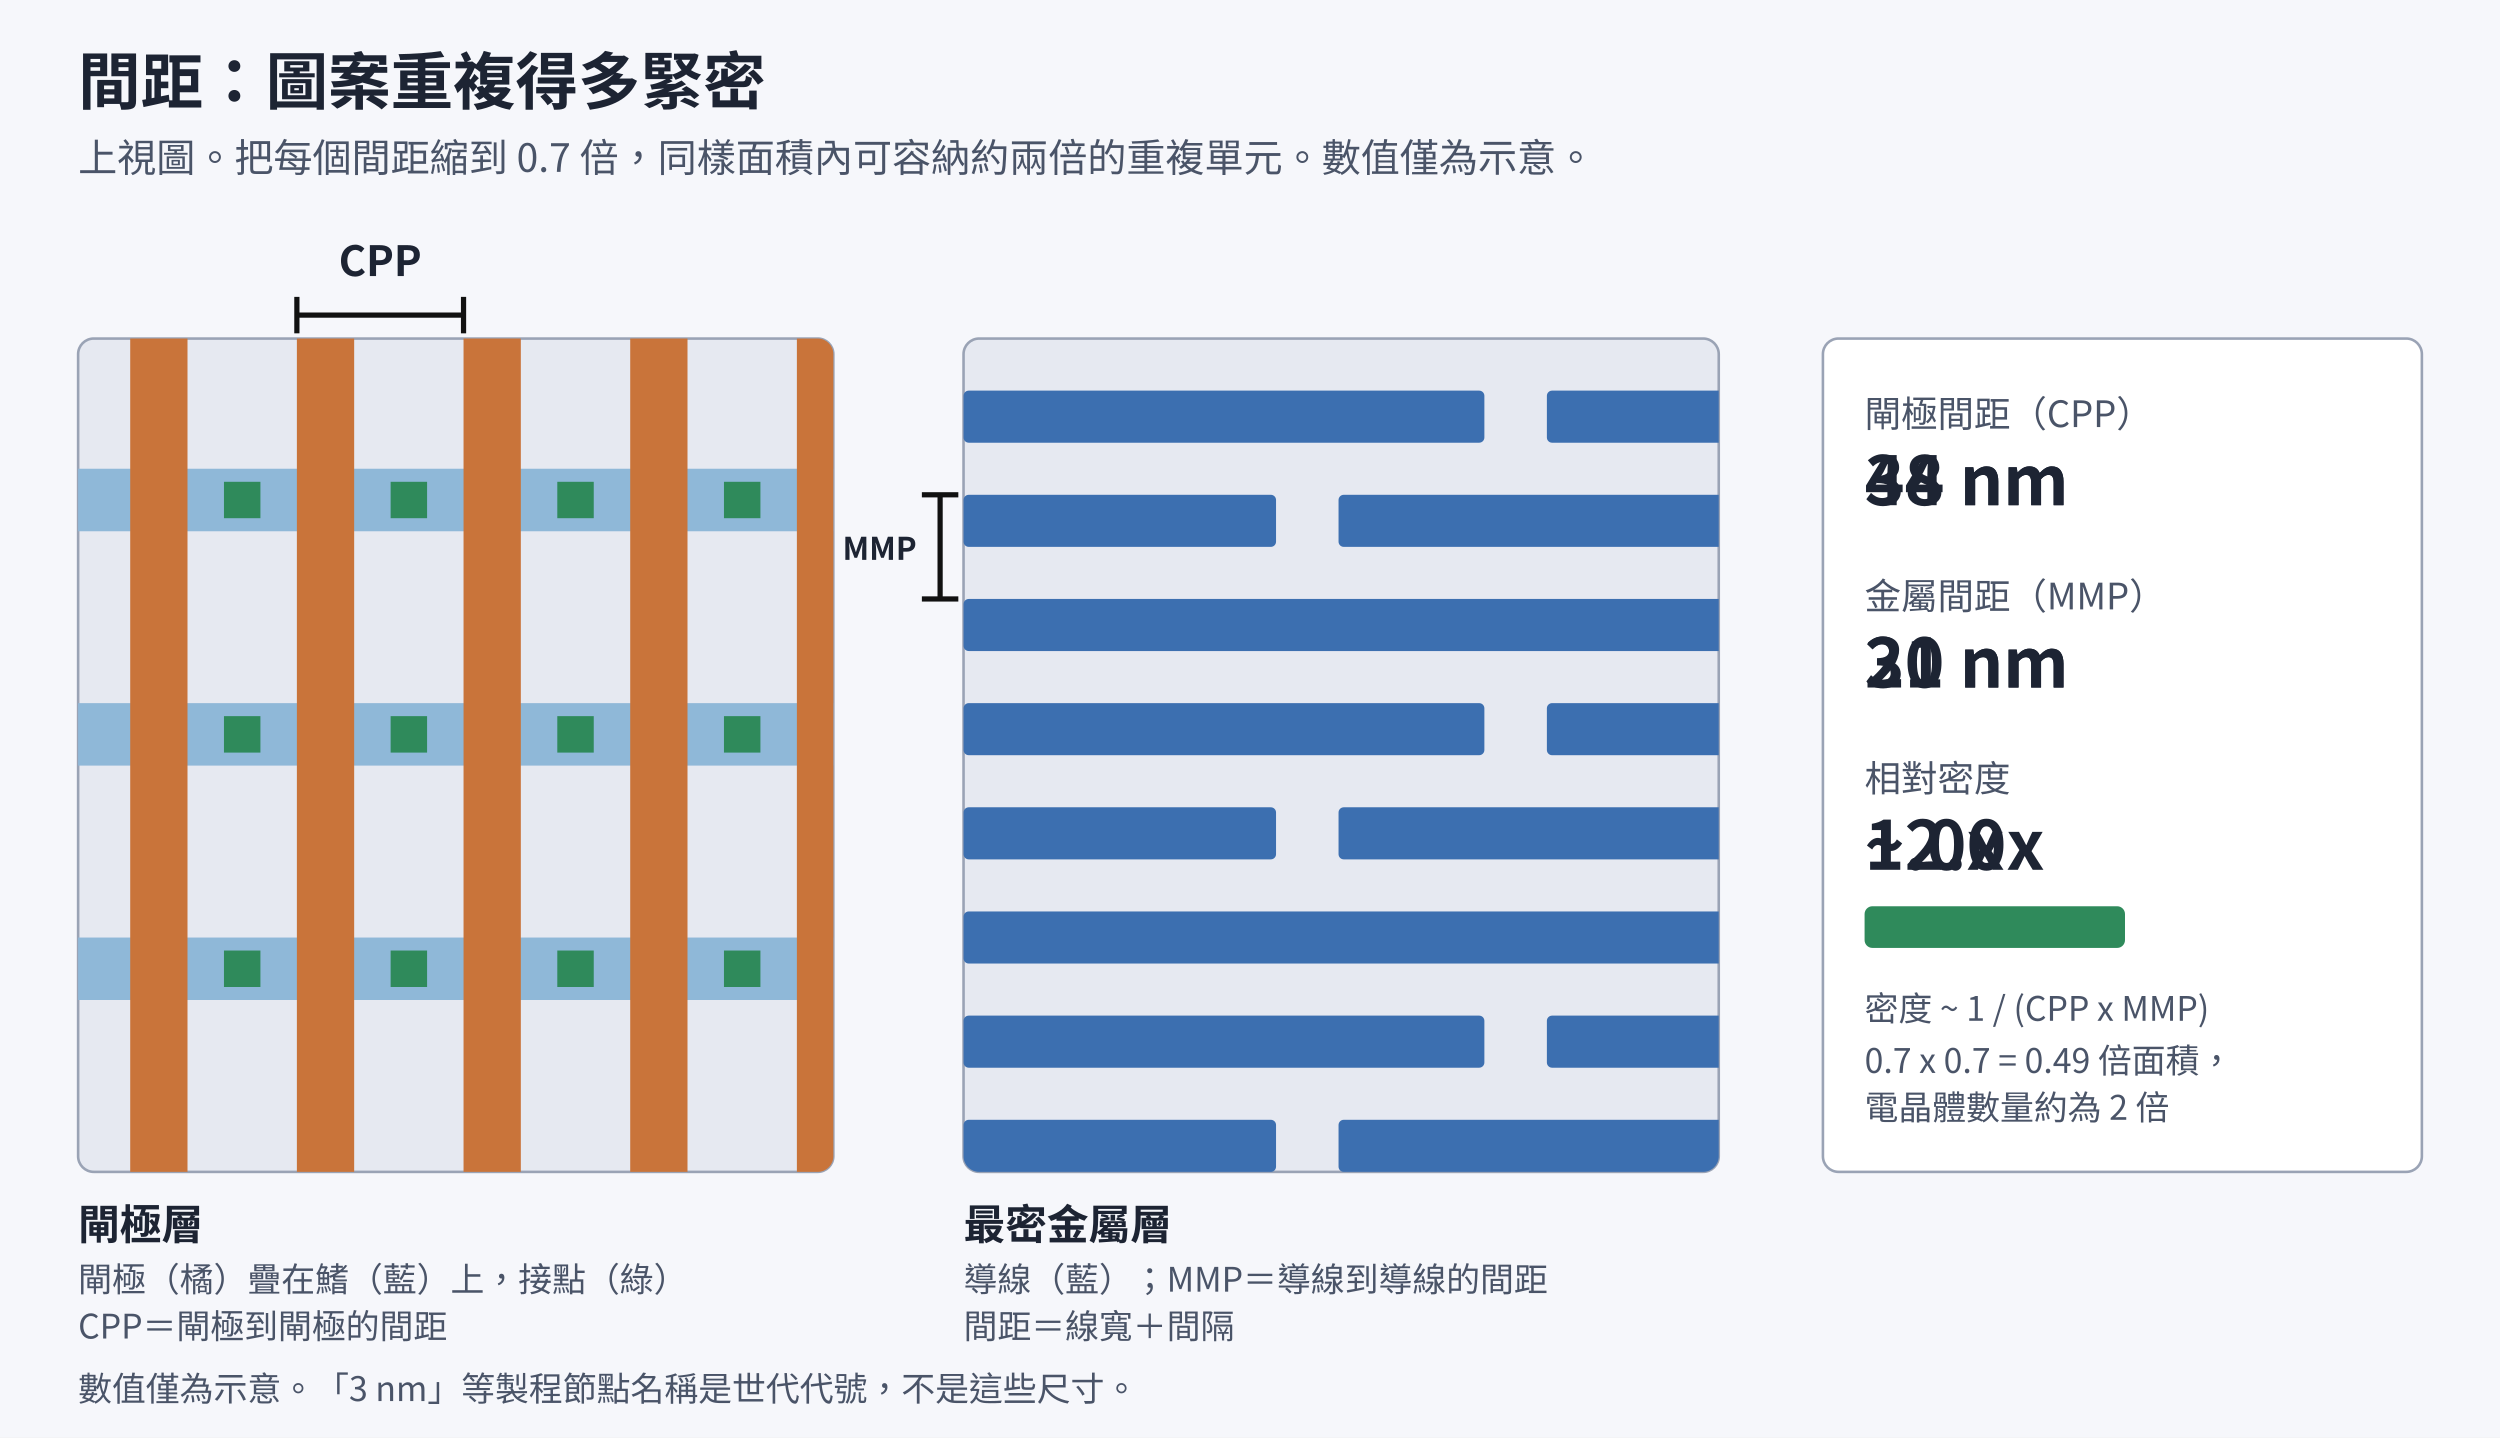
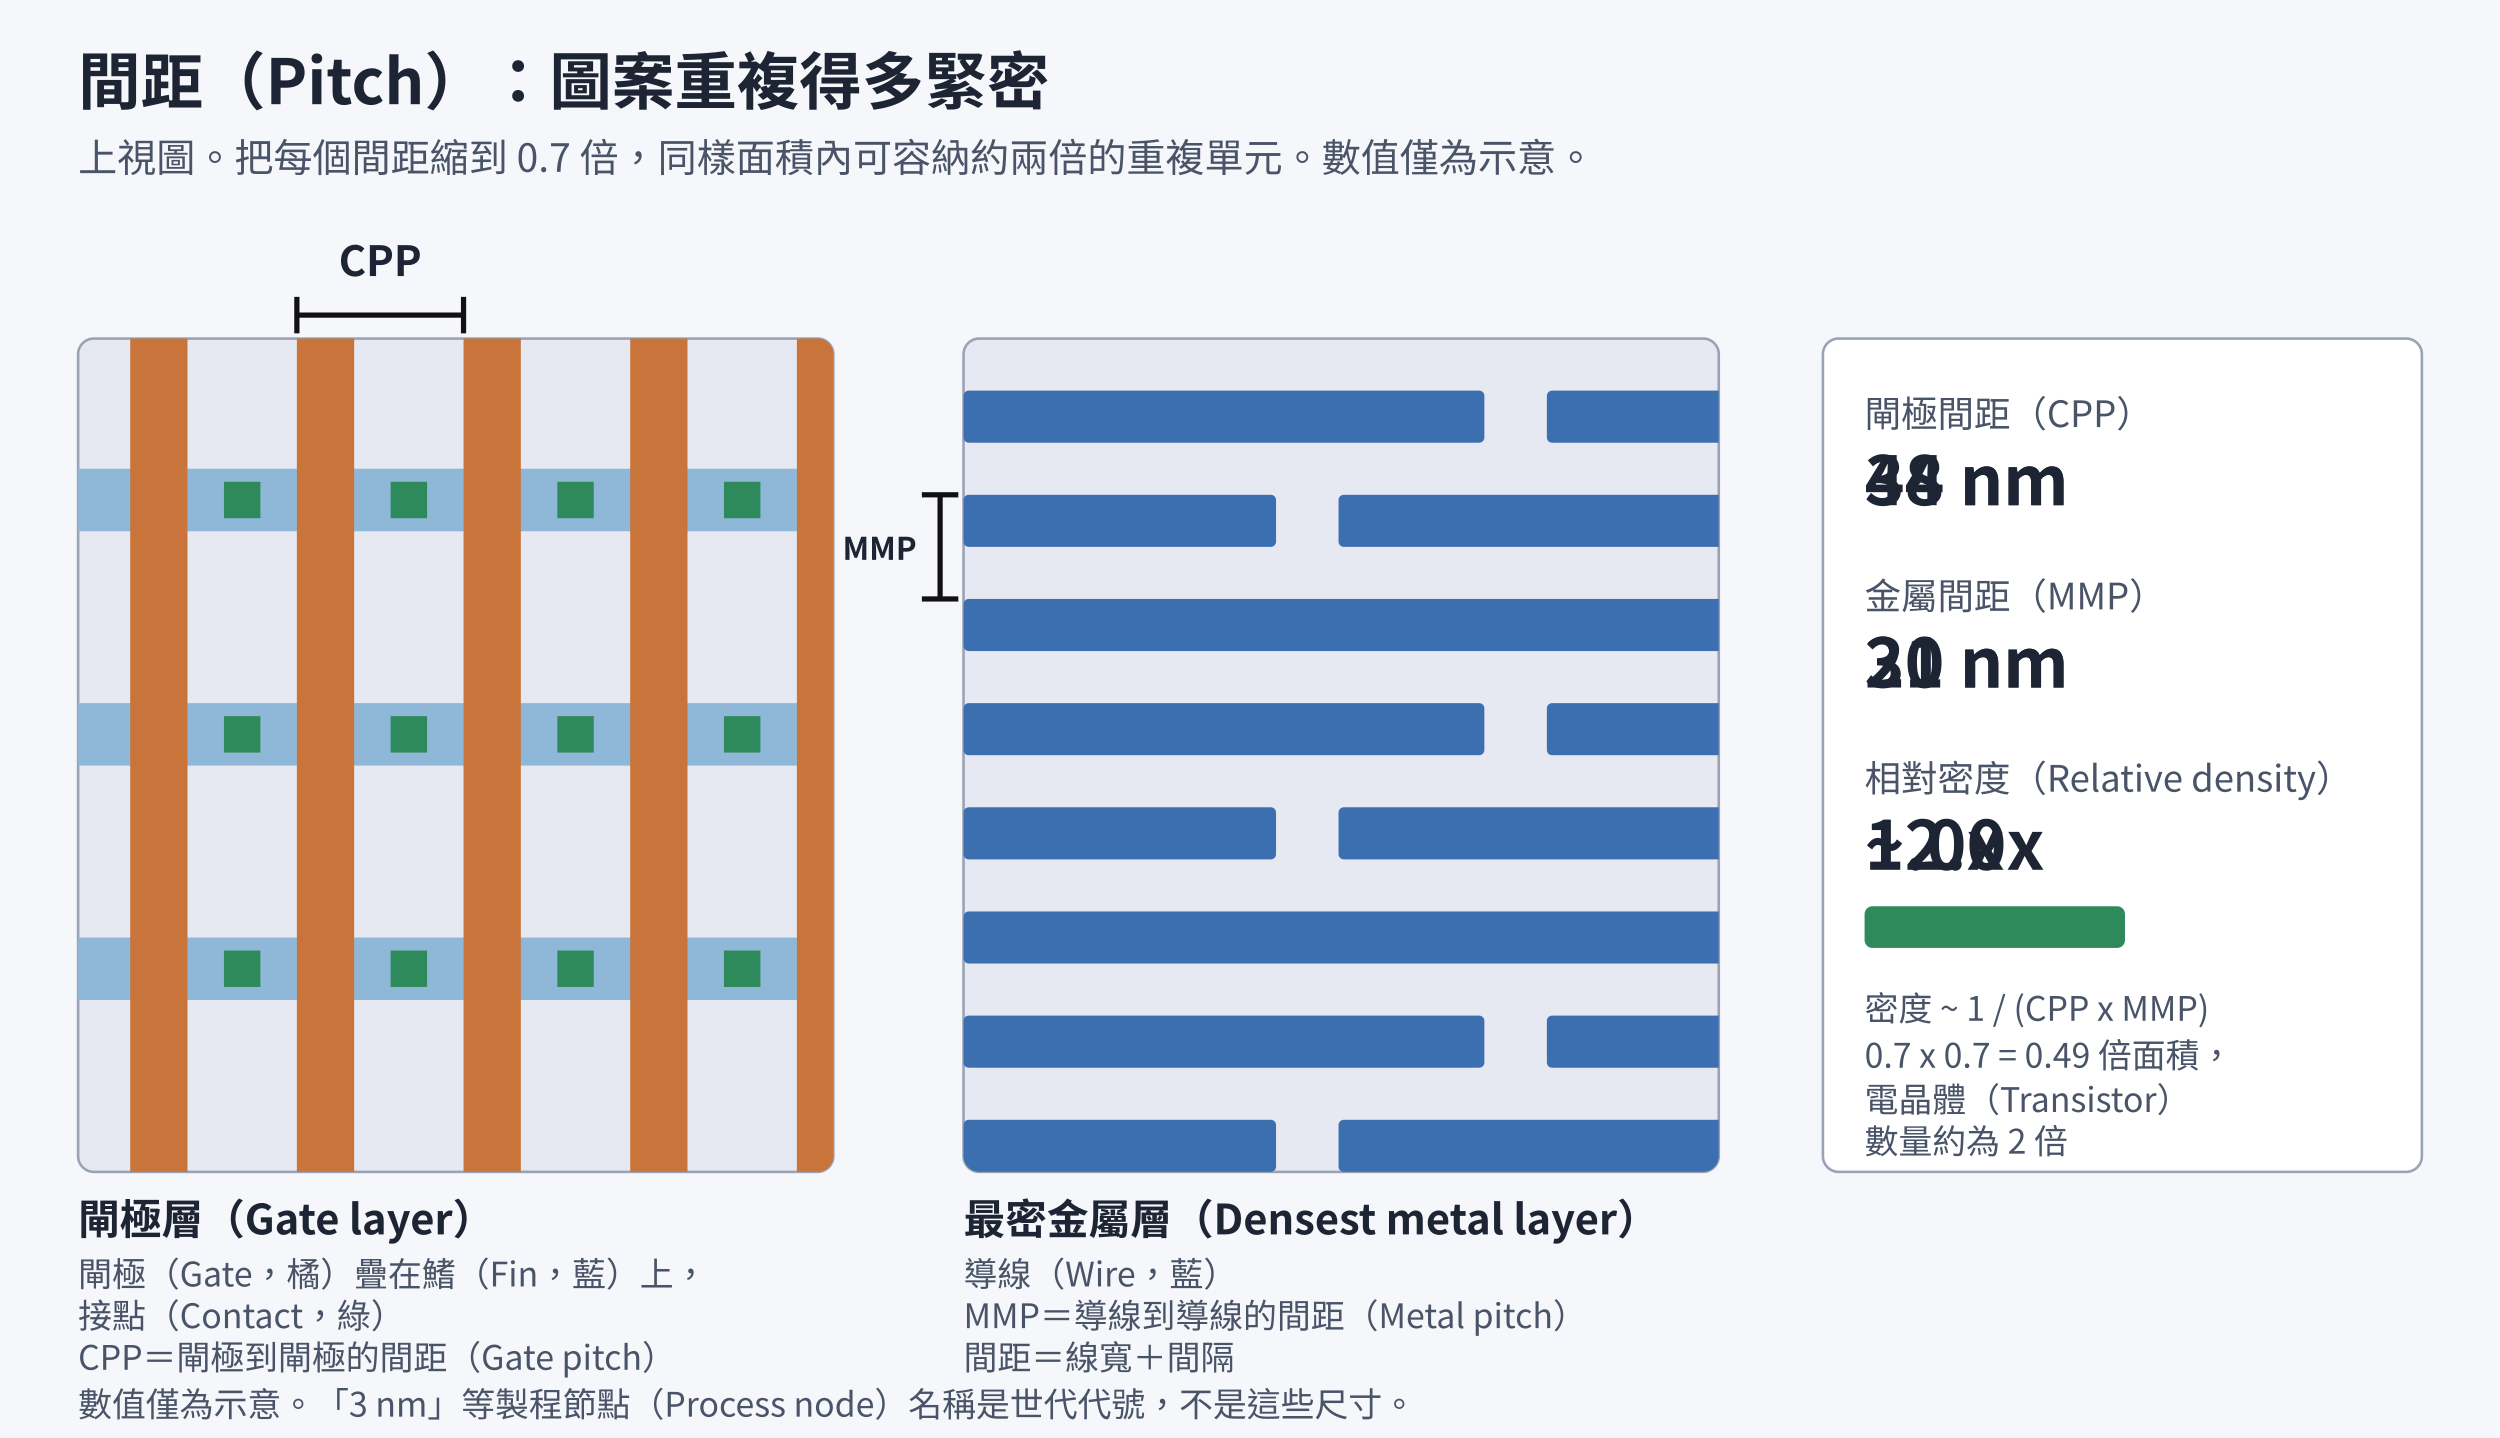
<svg xmlns="http://www.w3.org/2000/svg" xml:lang="zh-Hant-TW" viewBox="0 0 960 552" width="960" height="552" font-family="'Noto Sans TC','PingFang TC','Microsoft JhengHei','Noto Sans CJK TC',system-ui,-apple-system,Segoe UI,Roboto,sans-serif">
  <style>
.sc{transform-origin:0 0;animation:shrink 12s linear infinite}
.lx{animation:lx 12s linear infinite}
.ly{animation:ly 12s linear infinite}
.bar{transform-box:fill-box;transform-origin:0 50%;animation:bar 12s linear infinite}
.oa{animation:oa 12s linear infinite}
.ob{animation:ob 12s linear infinite}
@keyframes shrink{0%,17%{transform:scale(1)}42%,75%{transform:scale(.7)}92%,100%{transform:scale(1)}}
@keyframes lx{0%,17%{transform:translateX(0)}42%,75%{transform:translateX(-34.8px)}92%,100%{transform:translateX(0)}}
@keyframes ly{0%,17%{transform:translateY(0)}42%,75%{transform:translateY(-24px)}92%,100%{transform:translateY(0)}}
@keyframes bar{0%,17%{transform:scaleX(1)}42%,75%{transform:scaleX(2.04)}92%,100%{transform:scaleX(1)}}
@keyframes oa{0%,41.9%{opacity:1}42%,91.9%{opacity:0}92%,100%{opacity:1}}
@keyframes ob{0%,41.9%{opacity:0}42%,91.9%{opacity:1}92%,100%{opacity:0}}
@media (prefers-reduced-motion:reduce){*{animation:none!important}}
.t{fill:#1d2433}.m{fill:#4a5468}.hd{font-weight:700}
</style>
  <defs>
    <clipPath id="clA">
      <rect x="30" y="130" width="290" height="320" rx="6" />
    </clipPath>
    <clipPath id="clB">
      <rect x="370" y="130" width="290" height="320" rx="6" />
    </clipPath>
    <marker id="ar" markerWidth="6" markerHeight="6" refX="3" refY="3">
      <circle cx="3" cy="3" r="0" />
    </marker>
  </defs>
  <rect width="960" height="552" fill="#f6f7fb" />
-   <text class="t hd" x="30" y="40" font-size="24">間距：圖案重複得多緊密</text>
+   <text class="t hd" x="30" y="40" font-size="24">間距（Pitch）：圖案重複得多緊密</text>
  <text class="m" x="30" y="66" font-size="15">上視圖。把每個間距縮到 0.7 倍，同樣面積內可容納約兩倍的重複單元。數值僅為示意。</text>
  <rect x="30" y="130" width="290" height="320" rx="6" fill="#e6e9f1" stroke="#9aa3b5" />
  <rect x="370" y="130" width="290" height="320" rx="6" fill="#e6e9f1" stroke="#9aa3b5" />
  <g clip-path="url(#clA)">
    <g transform="translate(30,130)">
      <g class="sc">
        <rect x="0" y="50" width="480" height="24" fill="#8fb8d8" />
        <rect x="0" y="140" width="480" height="24" fill="#8fb8d8" />
        <rect x="0" y="230" width="480" height="24" fill="#8fb8d8" />
        <rect x="0" y="320" width="480" height="24" fill="#8fb8d8" />
        <rect x="0" y="410" width="480" height="24" fill="#8fb8d8" />
        <rect x="0" y="500" width="480" height="24" fill="#8fb8d8" />
        <rect x="20" y="0" width="22" height="480" fill="#c9743a" />
        <rect x="84" y="0" width="22" height="480" fill="#c9743a" />
        <rect x="148" y="0" width="22" height="480" fill="#c9743a" />
        <rect x="212" y="0" width="22" height="480" fill="#c9743a" />
        <rect x="276" y="0" width="22" height="480" fill="#c9743a" />
        <rect x="340" y="0" width="22" height="480" fill="#c9743a" />
        <rect x="404" y="0" width="22" height="480" fill="#c9743a" />
        <rect x="468" y="0" width="22" height="480" fill="#c9743a" />
        <rect x="56" y="55" width="14" height="14" fill="#2f8a5b" />
        <rect x="120" y="55" width="14" height="14" fill="#2f8a5b" />
        <rect x="184" y="55" width="14" height="14" fill="#2f8a5b" />
        <rect x="248" y="55" width="14" height="14" fill="#2f8a5b" />
        <rect x="312" y="55" width="14" height="14" fill="#2f8a5b" />
        <rect x="376" y="55" width="14" height="14" fill="#2f8a5b" />
        <rect x="440" y="55" width="14" height="14" fill="#2f8a5b" />
        <rect x="56" y="145" width="14" height="14" fill="#2f8a5b" />
        <rect x="120" y="145" width="14" height="14" fill="#2f8a5b" />
        <rect x="184" y="145" width="14" height="14" fill="#2f8a5b" />
        <rect x="248" y="145" width="14" height="14" fill="#2f8a5b" />
        <rect x="312" y="145" width="14" height="14" fill="#2f8a5b" />
        <rect x="376" y="145" width="14" height="14" fill="#2f8a5b" />
        <rect x="440" y="145" width="14" height="14" fill="#2f8a5b" />
        <rect x="56" y="235" width="14" height="14" fill="#2f8a5b" />
        <rect x="120" y="235" width="14" height="14" fill="#2f8a5b" />
        <rect x="184" y="235" width="14" height="14" fill="#2f8a5b" />
        <rect x="248" y="235" width="14" height="14" fill="#2f8a5b" />
        <rect x="312" y="235" width="14" height="14" fill="#2f8a5b" />
        <rect x="376" y="235" width="14" height="14" fill="#2f8a5b" />
        <rect x="440" y="235" width="14" height="14" fill="#2f8a5b" />
        <rect x="56" y="325" width="14" height="14" fill="#2f8a5b" />
        <rect x="120" y="325" width="14" height="14" fill="#2f8a5b" />
        <rect x="184" y="325" width="14" height="14" fill="#2f8a5b" />
        <rect x="248" y="325" width="14" height="14" fill="#2f8a5b" />
        <rect x="312" y="325" width="14" height="14" fill="#2f8a5b" />
        <rect x="376" y="325" width="14" height="14" fill="#2f8a5b" />
        <rect x="440" y="325" width="14" height="14" fill="#2f8a5b" />
        <rect x="56" y="415" width="14" height="14" fill="#2f8a5b" />
        <rect x="120" y="415" width="14" height="14" fill="#2f8a5b" />
        <rect x="184" y="415" width="14" height="14" fill="#2f8a5b" />
        <rect x="248" y="415" width="14" height="14" fill="#2f8a5b" />
        <rect x="312" y="415" width="14" height="14" fill="#2f8a5b" />
        <rect x="376" y="415" width="14" height="14" fill="#2f8a5b" />
        <rect x="440" y="415" width="14" height="14" fill="#2f8a5b" />
        <rect x="56" y="505" width="14" height="14" fill="#2f8a5b" />
        <rect x="120" y="505" width="14" height="14" fill="#2f8a5b" />
        <rect x="184" y="505" width="14" height="14" fill="#2f8a5b" />
        <rect x="248" y="505" width="14" height="14" fill="#2f8a5b" />
        <rect x="312" y="505" width="14" height="14" fill="#2f8a5b" />
        <rect x="376" y="505" width="14" height="14" fill="#2f8a5b" />
        <rect x="440" y="505" width="14" height="14" fill="#2f8a5b" />
      </g>
    </g>
  </g>
  <g clip-path="url(#clB)">
    <g transform="translate(370,130)">
      <g class="sc">
        <rect x="0" y="20" width="200" height="20" rx="2" fill="#3c6fb0" />
        <rect x="224" y="20" width="260" height="20" rx="2" fill="#3c6fb0" />
        <rect x="0" y="60" width="120" height="20" rx="2" fill="#3c6fb0" />
        <rect x="144" y="60" width="336" height="20" rx="2" fill="#3c6fb0" />
        <rect x="0" y="100" width="480" height="20" rx="2" fill="#3c6fb0" />
        <rect x="0" y="140" width="200" height="20" rx="2" fill="#3c6fb0" />
        <rect x="224" y="140" width="260" height="20" rx="2" fill="#3c6fb0" />
        <rect x="0" y="180" width="120" height="20" rx="2" fill="#3c6fb0" />
        <rect x="144" y="180" width="336" height="20" rx="2" fill="#3c6fb0" />
        <rect x="0" y="220" width="480" height="20" rx="2" fill="#3c6fb0" />
        <rect x="0" y="260" width="200" height="20" rx="2" fill="#3c6fb0" />
        <rect x="224" y="260" width="260" height="20" rx="2" fill="#3c6fb0" />
        <rect x="0" y="300" width="120" height="20" rx="2" fill="#3c6fb0" />
        <rect x="144" y="300" width="336" height="20" rx="2" fill="#3c6fb0" />
        <rect x="0" y="340" width="480" height="20" rx="2" fill="#3c6fb0" />
        <rect x="0" y="380" width="200" height="20" rx="2" fill="#3c6fb0" />
        <rect x="224" y="380" width="260" height="20" rx="2" fill="#3c6fb0" />
        <rect x="0" y="420" width="120" height="20" rx="2" fill="#3c6fb0" />
        <rect x="144" y="420" width="336" height="20" rx="2" fill="#3c6fb0" />
        <rect x="0" y="460" width="480" height="20" rx="2" fill="#3c6fb0" />
      </g>
    </g>
  </g>
  <g transform="translate(30,130)">
    <g class="sc">
      <g stroke="#111" stroke-width="2" fill="none" vector-effect="non-scaling-stroke">
        <line x1="84" y1="-16" x2="84" y2="-2" vector-effect="non-scaling-stroke" />
        <line x1="148" y1="-16" x2="148" y2="-2" vector-effect="non-scaling-stroke" />
        <line x1="84" y1="-9" x2="148" y2="-9" vector-effect="non-scaling-stroke" />
      </g>
    </g>
  </g>
  <g class="lx">
    <text class="t hd" x="146" y="106" text-anchor="middle" font-size="16">CPP</text>
  </g>
  <g transform="translate(370,130)">
    <g class="sc">
      <g stroke="#111" stroke-width="2" fill="none">
        <line x1="-16" y1="60" x2="-2" y2="60" vector-effect="non-scaling-stroke" />
        <line x1="-16" y1="100" x2="-2" y2="100" vector-effect="non-scaling-stroke" />
        <line x1="-9" y1="60" x2="-9" y2="100" vector-effect="non-scaling-stroke" />
      </g>
    </g>
  </g>
  <g class="ly">
    <text class="t hd" x="352" y="215" text-anchor="end" font-size="12">MMP</text>
  </g>
-   <text class="t hd" x="30" y="476" font-size="16">閘極層</text>
-   <text class="m" x="30" y="496" font-size="13">閘極（橘）疊在鰭（藍）上，接點（綠）</text>
-   <text class="m" x="30" y="514" font-size="13">CPP＝閘極到閘極的間距</text>
-   <text class="t hd" x="370" y="476" font-size="16">最密金屬層</text>
-   <text class="m" x="370" y="496" font-size="13">導線（藍）；MMP＝導線到導線的間距</text>
-   <text class="m" x="370" y="514" font-size="13">間距＝線寬＋間隔</text>
+   <text class="t hd" x="30" y="474" font-size="16">閘極層（Gate layer）</text>
+   <text class="m" x="30" y="494" font-size="13">閘極（Gate，橘）疊在鰭（Fin，藍）上，</text>
+   <text class="m" x="30" y="510" font-size="13">接點（Contact，綠）</text>
+   <text class="m" x="30" y="526" font-size="13">CPP＝閘極到閘極的間距（Gate pitch）</text>
+   <text class="t hd" x="370" y="474" font-size="16">最密金屬層（Densest metal layer）</text>
+   <text class="m" x="370" y="494" font-size="13">導線（Wire，藍）</text>
+   <text class="m" x="370" y="510" font-size="13">MMP＝導線到導線的間距（Metal pitch）</text>
+   <text class="m" x="370" y="526" font-size="13">間距＝線寬＋間隔</text>
  <rect x="700" y="130" width="230" height="320" rx="6" fill="#ffffff" stroke="#9aa3b5" />
  <text class="m" x="716" y="164" font-size="14">閘極間距（CPP）</text>
  <text class="t hd oa" x="716" y="194" font-size="26">48 nm</text>
  <text class="t hd ob" x="716" y="194" font-size="26">34 nm</text>
  <text class="m" x="716" y="234" font-size="14">金屬間距（MMP）</text>
  <text class="t hd oa" x="716" y="264" font-size="26">30 nm</text>
  <text class="t hd ob" x="716" y="264" font-size="26">21 nm</text>
-   <text class="m" x="716" y="304" font-size="14">相對密度</text>
+   <text class="m" x="716" y="304" font-size="14">相對密度（Relative density）</text>
  <text class="t hd oa" x="716" y="334" font-size="26">1.0x</text>
  <text class="t hd ob" x="716" y="334" font-size="26">~2.0x</text>
  <rect x="716" y="348" width="100" height="16" rx="3" fill="#2f8a5b" class="bar" />
  <text class="m" x="716" y="392" font-size="13">密度 ~ 1 / (CPP x MMP)</text>
-   <text class="m" x="716" y="412" font-size="13">0.7 x 0.7 = 0.49 倍面積，</text>
-   <text class="m" x="716" y="430" font-size="13">電晶體數量約為 2 倍</text>
-   <text class="m" x="30" y="538" font-size="13">數值僅為示意。「3 nm」等製程節點名稱是世代代號，不是這些尺寸。</text>
+   <text class="m" x="716" y="410" font-size="13">0.7 x 0.7 = 0.49 倍面積，</text>
+   <text class="m" x="716" y="427" font-size="13">電晶體（Transistor）</text>
+   <text class="m" x="716" y="443" font-size="13">數量約為 2 倍</text>
+   <text class="m" x="30" y="544" font-size="13">數值僅為示意。「3 nm」等製程節點（Process node）名稱是世代代號，不是這些尺寸。</text>
</svg>
